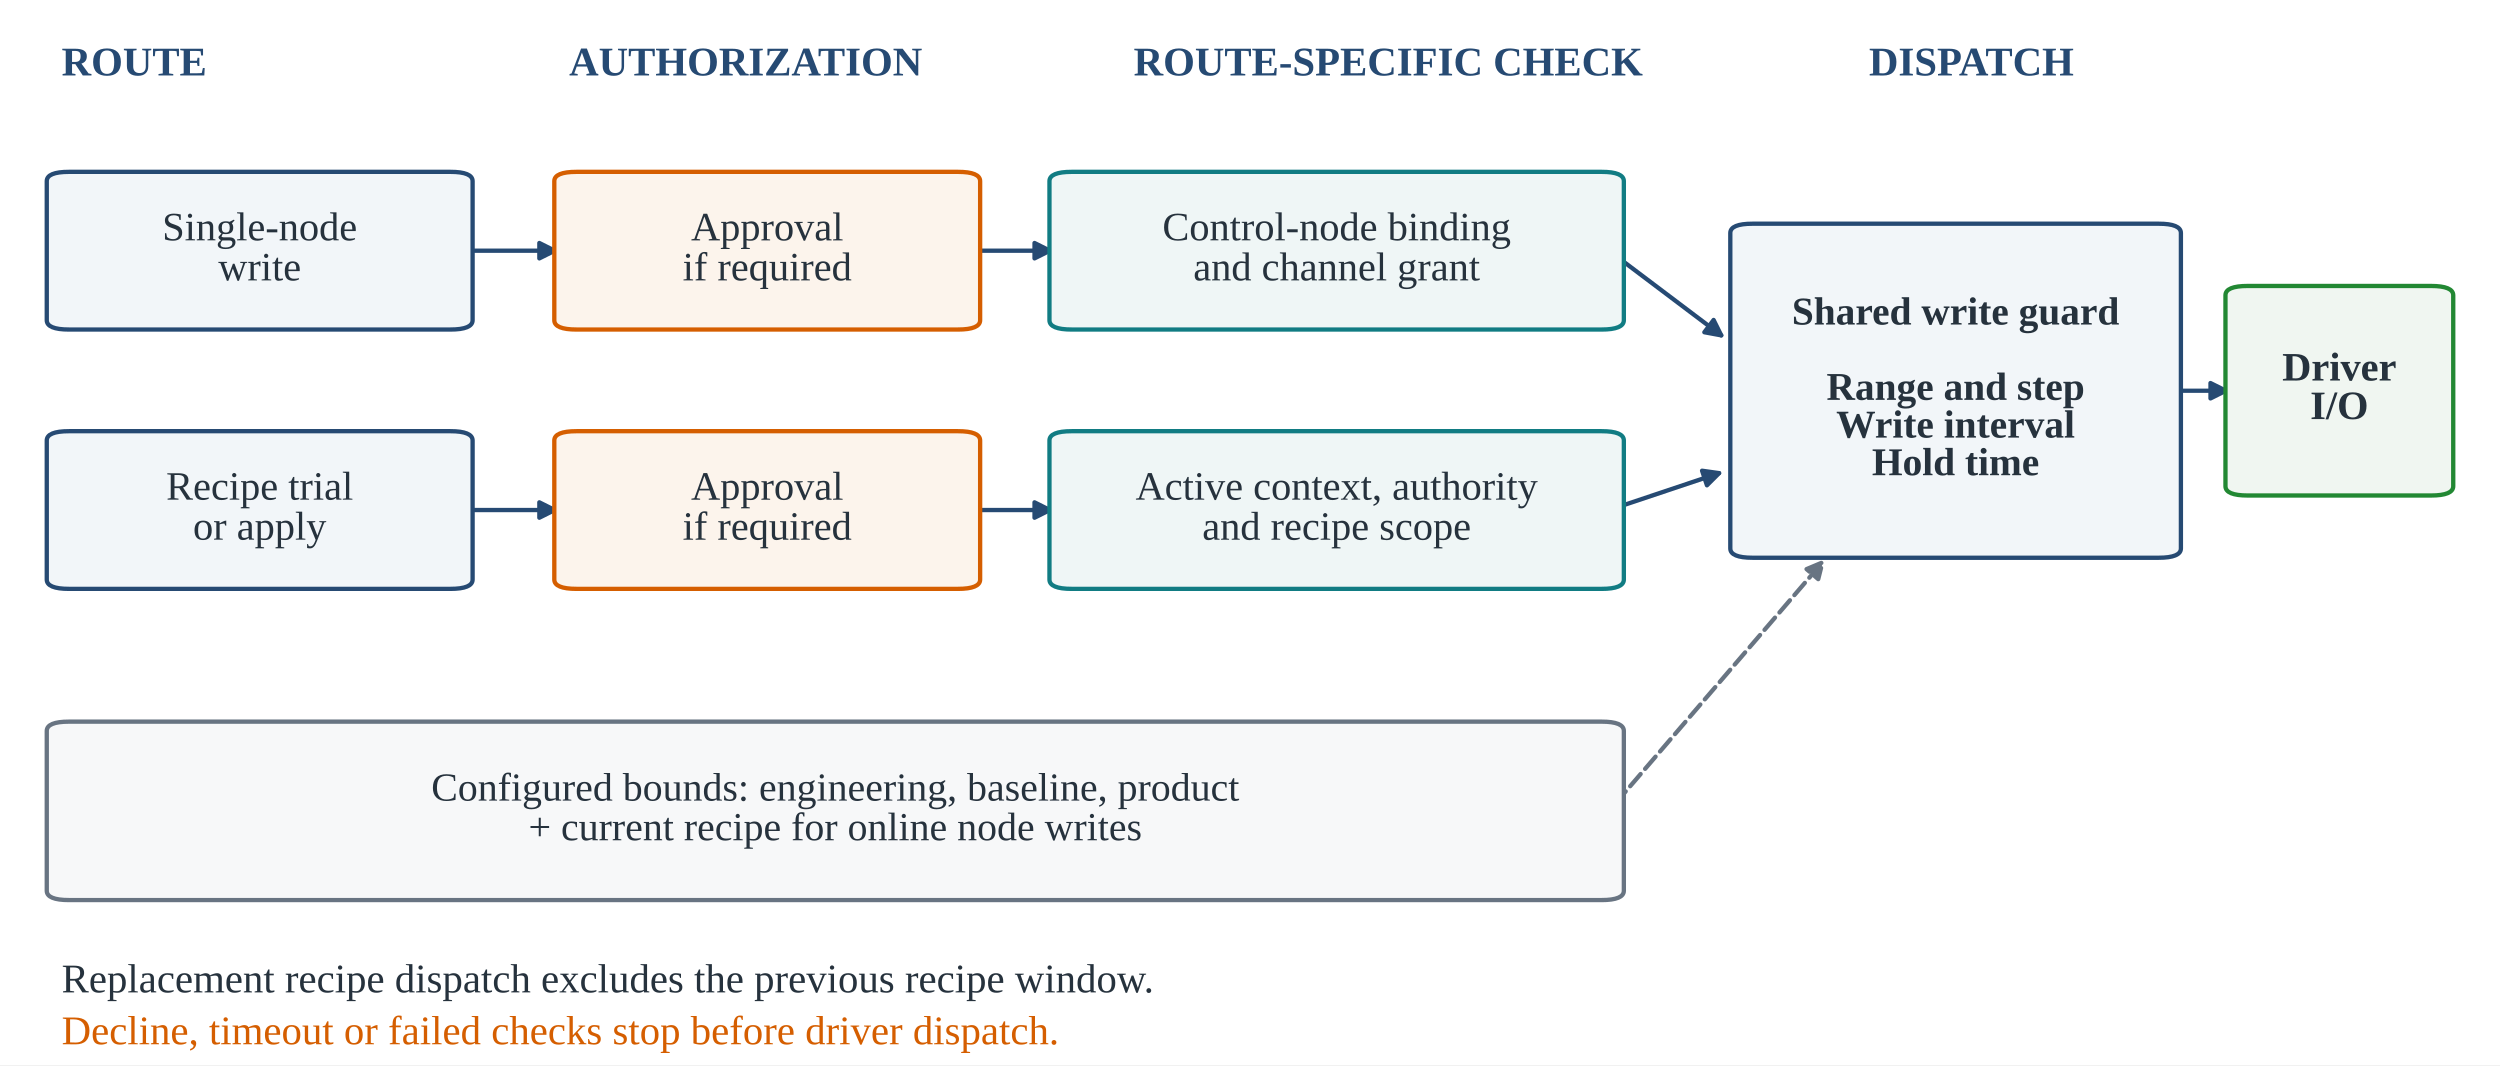
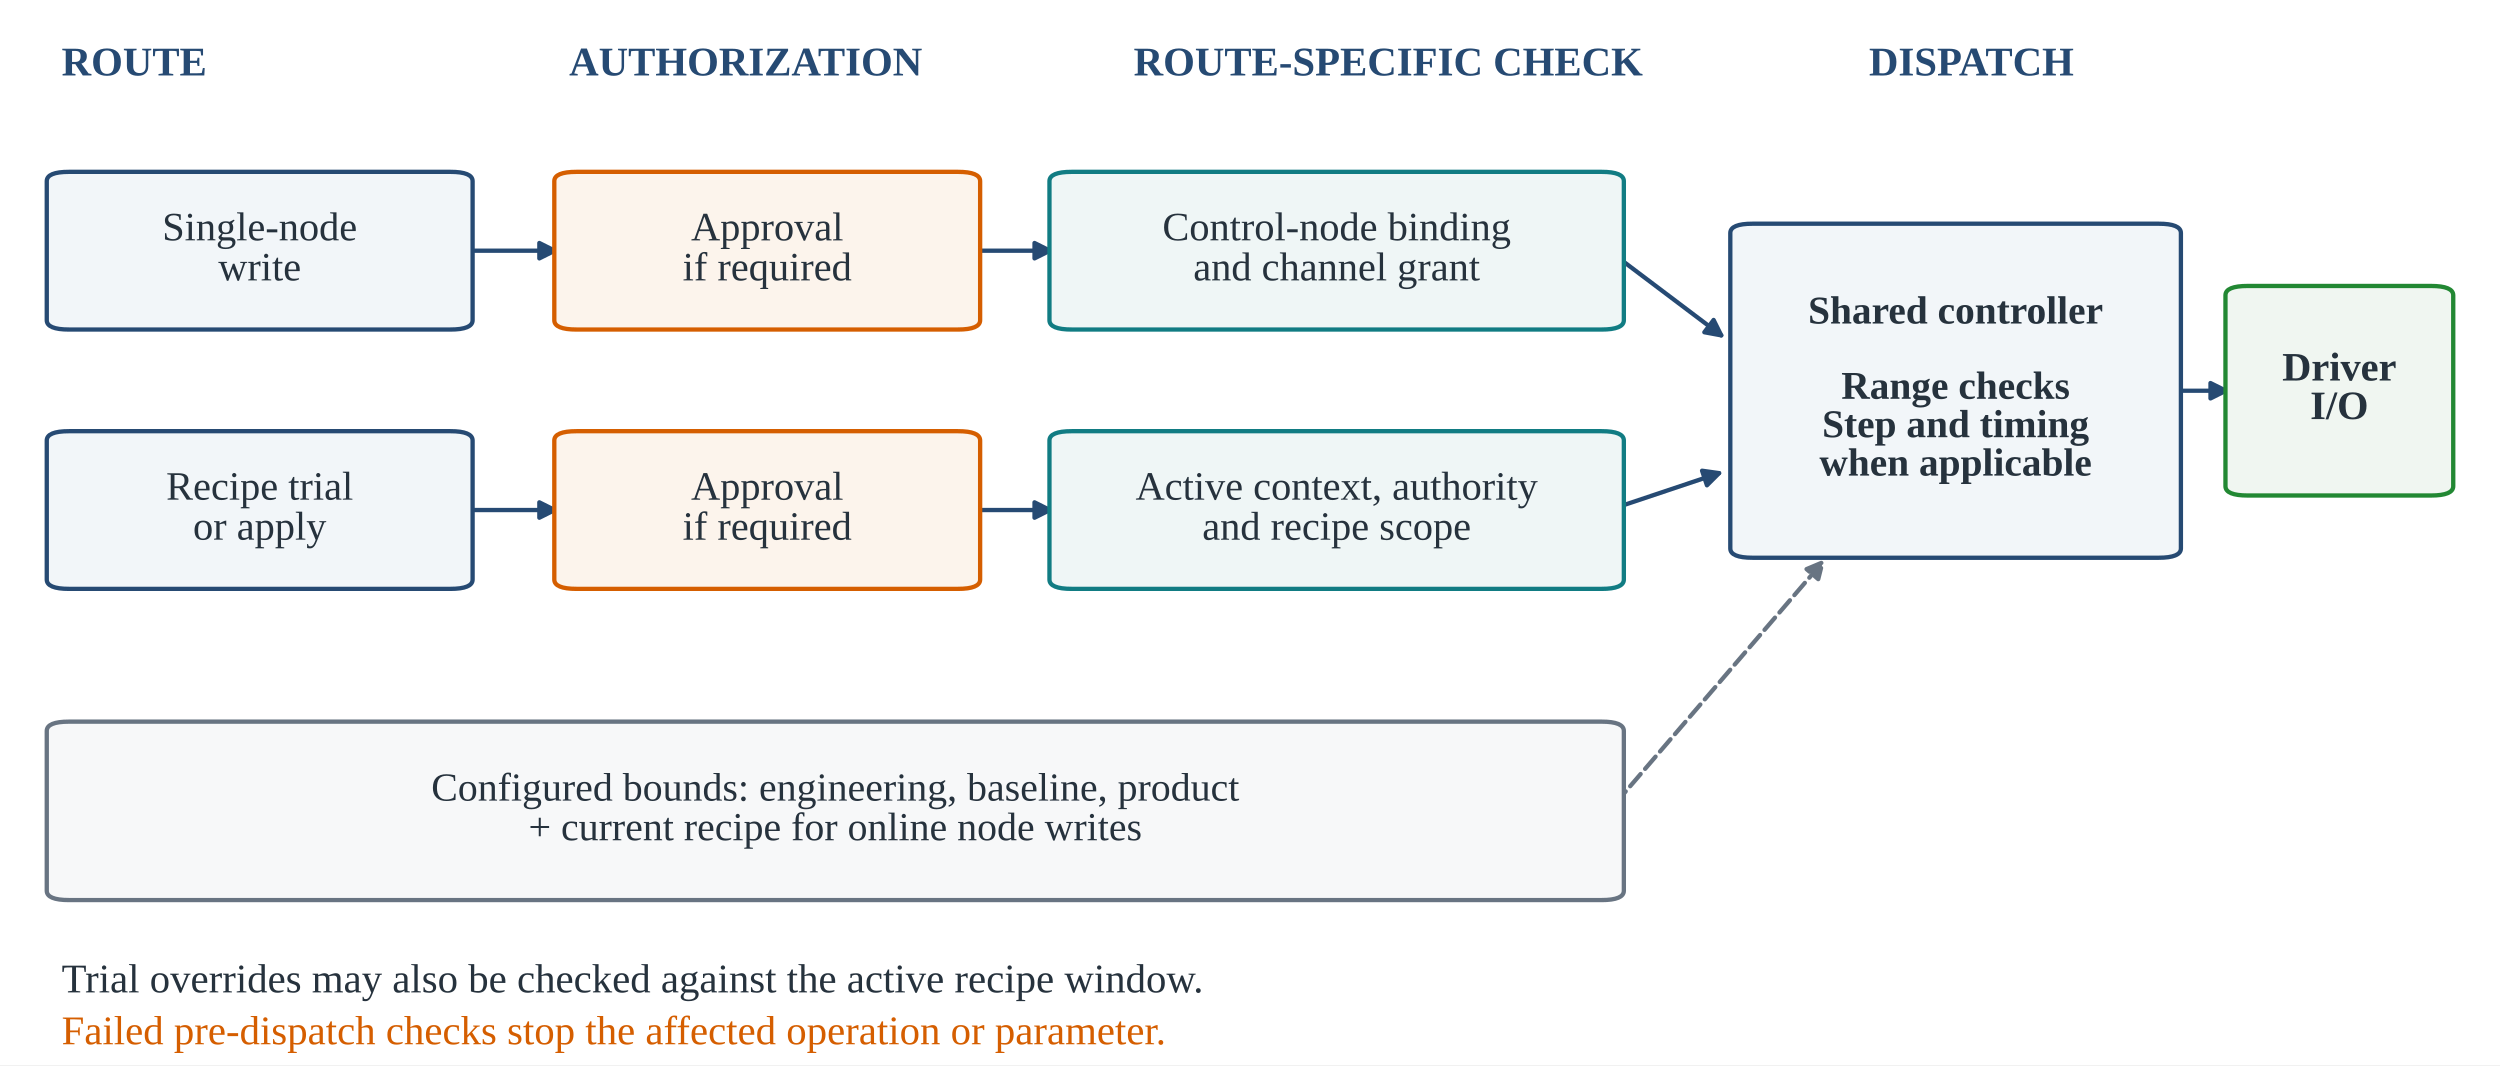
<svg xmlns="http://www.w3.org/2000/svg" width="520.56pt" height="221.778pt" viewBox="0 0 520.56 221.778" version="1.1">
  <defs>
    <style type="text/css">*{stroke-linejoin: round; stroke-linecap: butt}</style>
  </defs>
  <g id="figure_1">
    <g id="patch_1">
      <path d="M 0 221.778 L 520.56 221.778 L 520.56 0 L 0 0 z " style="fill: #ffffff" />
    </g>
    <g id="axes_1">
      <g id="patch_2">
-         <path d="M 97.316 52.2 Q 106.914 52.2 115.506 52.2 " clip-path="url(#p6b008bd4b0)" style="fill: none; stroke: #264a73; stroke-width: 0.9; stroke-linecap: round" />
-         <path d="M 112.306 50.6 L 115.506 52.2 L 112.306 53.8 z " clip-path="url(#p6b008bd4b0)" style="fill: #264a73; stroke: #264a73; stroke-width: 0.9; stroke-linecap: round" />
+         <path d="M 97.316 52.2 Q 106.914 52.2 115.506 52.2 " clip-path="url(#pec31ff7468)" style="fill: none; stroke: #264a73; stroke-width: 0.9; stroke-linecap: round" />
+         <path d="M 112.306 50.6 L 115.506 52.2 L 112.306 53.8 z " clip-path="url(#pec31ff7468)" style="fill: #264a73; stroke: #264a73; stroke-width: 0.9; stroke-linecap: round" />
      </g>
      <g id="patch_3">
-         <path d="M 202.996 52.2 Q 211.308 52.2 218.614 52.2 " clip-path="url(#p6b008bd4b0)" style="fill: none; stroke: #264a73; stroke-width: 0.9; stroke-linecap: round" />
-         <path d="M 215.414 50.6 L 218.614 52.2 L 215.414 53.8 z " clip-path="url(#p6b008bd4b0)" style="fill: #264a73; stroke: #264a73; stroke-width: 0.9; stroke-linecap: round" />
+         <path d="M 202.996 52.2 Q 211.308 52.2 218.614 52.2 " clip-path="url(#pec31ff7468)" style="fill: none; stroke: #264a73; stroke-width: 0.9; stroke-linecap: round" />
+         <path d="M 215.414 50.6 L 218.614 52.2 L 215.414 53.8 z " clip-path="url(#pec31ff7468)" style="fill: #264a73; stroke: #264a73; stroke-width: 0.9; stroke-linecap: round" />
      </g>
      <g id="patch_4">
-         <path d="M 336.626 53.403 Q 347.918 61.919 358.406 69.83 " clip-path="url(#p6b008bd4b0)" style="fill: none; stroke: #264a73; stroke-width: 0.9; stroke-linecap: round" />
-         <path d="M 356.815 66.625 L 358.406 69.83 L 354.888 69.18 z " clip-path="url(#p6b008bd4b0)" style="fill: #264a73; stroke: #264a73; stroke-width: 0.9; stroke-linecap: round" />
+         <path d="M 336.626 53.403 Q 347.918 61.919 358.406 69.83 " clip-path="url(#pec31ff7468)" style="fill: none; stroke: #264a73; stroke-width: 0.9; stroke-linecap: round" />
+         <path d="M 356.815 66.625 L 358.406 69.83 L 354.888 69.18 z " clip-path="url(#pec31ff7468)" style="fill: #264a73; stroke: #264a73; stroke-width: 0.9; stroke-linecap: round" />
      </g>
      <g id="patch_5">
-         <path d="M 97.316 106.2 Q 106.914 106.2 115.506 106.2 " clip-path="url(#p6b008bd4b0)" style="fill: none; stroke: #264a73; stroke-width: 0.9; stroke-linecap: round" />
-         <path d="M 112.306 104.6 L 115.506 106.2 L 112.306 107.8 z " clip-path="url(#p6b008bd4b0)" style="fill: #264a73; stroke: #264a73; stroke-width: 0.9; stroke-linecap: round" />
+         <path d="M 97.316 106.2 Q 106.914 106.2 115.506 106.2 " clip-path="url(#pec31ff7468)" style="fill: none; stroke: #264a73; stroke-width: 0.9; stroke-linecap: round" />
+         <path d="M 112.306 104.6 L 115.506 106.2 L 112.306 107.8 z " clip-path="url(#pec31ff7468)" style="fill: #264a73; stroke: #264a73; stroke-width: 0.9; stroke-linecap: round" />
      </g>
      <g id="patch_6">
-         <path d="M 202.996 106.2 Q 211.308 106.2 218.614 106.2 " clip-path="url(#p6b008bd4b0)" style="fill: none; stroke: #264a73; stroke-width: 0.9; stroke-linecap: round" />
-         <path d="M 215.414 104.6 L 218.614 106.2 L 215.414 107.8 z " clip-path="url(#p6b008bd4b0)" style="fill: #264a73; stroke: #264a73; stroke-width: 0.9; stroke-linecap: round" />
+         <path d="M 202.996 106.2 Q 211.308 106.2 218.614 106.2 " clip-path="url(#pec31ff7468)" style="fill: none; stroke: #264a73; stroke-width: 0.9; stroke-linecap: round" />
+         <path d="M 215.414 104.6 L 218.614 106.2 L 215.414 107.8 z " clip-path="url(#pec31ff7468)" style="fill: #264a73; stroke: #264a73; stroke-width: 0.9; stroke-linecap: round" />
      </g>
      <g id="patch_7">
-         <path d="M 336.928 105.564 Q 347.918 101.88 357.955 98.516 " clip-path="url(#p6b008bd4b0)" style="fill: none; stroke: #264a73; stroke-width: 0.9; stroke-linecap: round" />
-         <path d="M 354.412 98.016 L 357.955 98.516 L 355.429 101.05 z " clip-path="url(#p6b008bd4b0)" style="fill: #264a73; stroke: #264a73; stroke-width: 0.9; stroke-linecap: round" />
+         <path d="M 336.928 105.564 Q 347.918 101.88 357.955 98.516 " clip-path="url(#pec31ff7468)" style="fill: none; stroke: #264a73; stroke-width: 0.9; stroke-linecap: round" />
+         <path d="M 354.412 98.016 L 357.955 98.516 L 355.429 101.05 z " clip-path="url(#pec31ff7468)" style="fill: #264a73; stroke: #264a73; stroke-width: 0.9; stroke-linecap: round" />
      </g>
      <g id="patch_8">
-         <path d="M 453.02 81.36 Q 458.753 81.36 463.479 81.36 " clip-path="url(#p6b008bd4b0)" style="fill: none; stroke: #264a73; stroke-width: 0.9; stroke-linecap: round" />
-         <path d="M 460.279 79.76 L 463.479 81.36 L 460.279 82.96 z " clip-path="url(#p6b008bd4b0)" style="fill: #264a73; stroke: #264a73; stroke-width: 0.9; stroke-linecap: round" />
+         <path d="M 453.02 81.36 Q 458.753 81.36 463.479 81.36 " clip-path="url(#pec31ff7468)" style="fill: none; stroke: #264a73; stroke-width: 0.9; stroke-linecap: round" />
+         <path d="M 460.279 79.76 L 463.479 81.36 L 460.279 82.96 z " clip-path="url(#pec31ff7468)" style="fill: #264a73; stroke: #264a73; stroke-width: 0.9; stroke-linecap: round" />
      </g>
      <g id="patch_9">
-         <path d="M 336.336 167.321 Q 358.231 141.838 379.47 117.118 " clip-path="url(#p6b008bd4b0)" style="fill: none; stroke-dasharray: 3.33,1.44; stroke-dashoffset: 0; stroke: #687482; stroke-width: 0.9; stroke-linecap: round" />
-         <path d="M 376.171 118.503 L 379.47 117.118 L 378.598 120.588 z " clip-path="url(#p6b008bd4b0)" style="fill: #687482; stroke-dasharray: 3.33,1.44; stroke-dashoffset: 0; stroke: #687482; stroke-width: 0.9; stroke-linecap: round" />
+         <path d="M 336.336 167.321 Q 358.231 141.838 379.47 117.118 " clip-path="url(#pec31ff7468)" style="fill: none; stroke-dasharray: 3.33,1.44; stroke-dashoffset: 0; stroke: #687482; stroke-width: 0.9; stroke-linecap: round" />
+         <path d="M 376.171 118.503 L 379.47 117.118 L 378.598 120.588 z " clip-path="url(#pec31ff7468)" style="fill: #687482; stroke-dasharray: 3.33,1.44; stroke-dashoffset: 0; stroke: #687482; stroke-width: 0.9; stroke-linecap: round" />
      </g>
      <g id="patch_10">
-         <path d="M 14.377 68.616 L 93.767 68.616 Q 98.407 68.616 98.407 66.672 L 98.407 37.728 Q 98.407 35.784 93.767 35.784 L 14.377 35.784 Q 9.737 35.784 9.737 37.728 L 9.737 66.672 Q 9.737 68.616 14.377 68.616 z " clip-path="url(#p6b008bd4b0)" style="fill: #f2f6f9; stroke: #264a73; stroke-width: 0.9; stroke-linejoin: miter" />
+         <path d="M 14.377 68.616 L 93.767 68.616 Q 98.407 68.616 98.407 66.672 L 98.407 37.728 Q 98.407 35.784 93.767 35.784 L 14.377 35.784 Q 9.737 35.784 9.737 37.728 L 9.737 66.672 Q 9.737 68.616 14.377 68.616 z " clip-path="url(#pec31ff7468)" style="fill: #f2f6f9; stroke: #264a73; stroke-width: 0.9; stroke-linejoin: miter" />
      </g>
      <g id="patch_11">
-         <path d="M 120.059 68.616 L 199.449 68.616 Q 204.088 68.616 204.088 66.672 L 204.088 37.728 Q 204.088 35.784 199.449 35.784 L 120.059 35.784 Q 115.419 35.784 115.419 37.728 L 115.419 66.672 Q 115.419 68.616 120.059 68.616 z " clip-path="url(#p6b008bd4b0)" style="fill: #fcf4ec; stroke: #d55e00; stroke-width: 0.9; stroke-linejoin: miter" />
+         <path d="M 120.059 68.616 L 199.449 68.616 Q 204.088 68.616 204.088 66.672 L 204.088 37.728 Q 204.088 35.784 199.449 35.784 L 120.059 35.784 Q 115.419 35.784 115.419 37.728 L 115.419 66.672 Q 115.419 68.616 120.059 68.616 z " clip-path="url(#pec31ff7468)" style="fill: #fcf4ec; stroke: #d55e00; stroke-width: 0.9; stroke-linejoin: miter" />
      </g>
      <g id="patch_12">
-         <path d="M 223.163 68.616 L 333.484 68.616 Q 338.124 68.616 338.124 66.672 L 338.124 37.728 Q 338.124 35.784 333.484 35.784 L 223.163 35.784 Q 218.523 35.784 218.523 37.728 L 218.523 66.672 Q 218.523 68.616 223.163 68.616 z " clip-path="url(#p6b008bd4b0)" style="fill: #eff6f6; stroke: #117c83; stroke-width: 0.9; stroke-linejoin: miter" />
+         <path d="M 223.163 68.616 L 333.484 68.616 Q 338.124 68.616 338.124 66.672 L 338.124 37.728 Q 338.124 35.784 333.484 35.784 L 223.163 35.784 Q 218.523 35.784 218.523 37.728 L 218.523 66.672 Q 218.523 68.616 223.163 68.616 z " clip-path="url(#pec31ff7468)" style="fill: #eff6f6; stroke: #117c83; stroke-width: 0.9; stroke-linejoin: miter" />
      </g>
      <g id="patch_13">
-         <path d="M 14.377 122.616 L 93.767 122.616 Q 98.407 122.616 98.407 120.672 L 98.407 91.728 Q 98.407 89.784 93.767 89.784 L 14.377 89.784 Q 9.737 89.784 9.737 91.728 L 9.737 120.672 Q 9.737 122.616 14.377 122.616 z " clip-path="url(#p6b008bd4b0)" style="fill: #f2f6f9; stroke: #264a73; stroke-width: 0.9; stroke-linejoin: miter" />
+         <path d="M 14.377 122.616 L 93.767 122.616 Q 98.407 122.616 98.407 120.672 L 98.407 91.728 Q 98.407 89.784 93.767 89.784 L 14.377 89.784 Q 9.737 89.784 9.737 91.728 L 9.737 120.672 Q 9.737 122.616 14.377 122.616 z " clip-path="url(#pec31ff7468)" style="fill: #f2f6f9; stroke: #264a73; stroke-width: 0.9; stroke-linejoin: miter" />
      </g>
      <g id="patch_14">
-         <path d="M 120.059 122.616 L 199.449 122.616 Q 204.088 122.616 204.088 120.672 L 204.088 91.728 Q 204.088 89.784 199.449 89.784 L 120.059 89.784 Q 115.419 89.784 115.419 91.728 L 115.419 120.672 Q 115.419 122.616 120.059 122.616 z " clip-path="url(#p6b008bd4b0)" style="fill: #fcf4ec; stroke: #d55e00; stroke-width: 0.9; stroke-linejoin: miter" />
+         <path d="M 120.059 122.616 L 199.449 122.616 Q 204.088 122.616 204.088 120.672 L 204.088 91.728 Q 204.088 89.784 199.449 89.784 L 120.059 89.784 Q 115.419 89.784 115.419 91.728 L 115.419 120.672 Q 115.419 122.616 120.059 122.616 z " clip-path="url(#pec31ff7468)" style="fill: #fcf4ec; stroke: #d55e00; stroke-width: 0.9; stroke-linejoin: miter" />
      </g>
      <g id="patch_15">
-         <path d="M 223.163 122.616 L 333.484 122.616 Q 338.124 122.616 338.124 120.672 L 338.124 91.728 Q 338.124 89.784 333.484 89.784 L 223.163 89.784 Q 218.523 89.784 218.523 91.728 L 218.523 120.672 Q 218.523 122.616 223.163 122.616 z " clip-path="url(#p6b008bd4b0)" style="fill: #eff6f6; stroke: #117c83; stroke-width: 0.9; stroke-linejoin: miter" />
+         <path d="M 223.163 122.616 L 333.484 122.616 Q 338.124 122.616 338.124 120.672 L 338.124 91.728 Q 338.124 89.784 333.484 89.784 L 223.163 89.784 Q 218.523 89.784 218.523 91.728 L 218.523 120.672 Q 218.523 122.616 223.163 122.616 z " clip-path="url(#pec31ff7468)" style="fill: #eff6f6; stroke: #117c83; stroke-width: 0.9; stroke-linejoin: miter" />
      </g>
      <g id="patch_16">
-         <path d="M 364.931 116.136 L 449.476 116.136 Q 454.116 116.136 454.116 114.192 L 454.116 48.528 Q 454.116 46.584 449.476 46.584 L 364.931 46.584 Q 360.291 46.584 360.291 48.528 L 360.291 114.192 Q 360.291 116.136 364.931 116.136 z " clip-path="url(#p6b008bd4b0)" style="fill: #f2f6f9; stroke: #264a73; stroke-width: 0.9; stroke-linejoin: miter" />
+         <path d="M 364.931 116.136 L 449.476 116.136 Q 454.116 116.136 454.116 114.192 L 454.116 48.528 Q 454.116 46.584 449.476 46.584 L 364.931 46.584 Q 360.291 46.584 360.291 48.528 L 360.291 114.192 Q 360.291 116.136 364.931 116.136 z " clip-path="url(#pec31ff7468)" style="fill: #f2f6f9; stroke: #264a73; stroke-width: 0.9; stroke-linejoin: miter" />
      </g>
      <g id="patch_17">
-         <path d="M 468.035 103.176 L 506.183 103.176 Q 510.823 103.176 510.823 101.232 L 510.823 61.488 Q 510.823 59.544 506.183 59.544 L 468.035 59.544 Q 463.395 59.544 463.395 61.488 L 463.395 101.232 Q 463.395 103.176 468.035 103.176 z " clip-path="url(#p6b008bd4b0)" style="fill: #f0f6f1; stroke: #228833; stroke-width: 0.9; stroke-linejoin: miter" />
+         <path d="M 468.035 103.176 L 506.183 103.176 Q 510.823 103.176 510.823 101.232 L 510.823 61.488 Q 510.823 59.544 506.183 59.544 L 468.035 59.544 Q 463.395 59.544 463.395 61.488 L 463.395 101.232 Q 463.395 103.176 468.035 103.176 z " clip-path="url(#pec31ff7468)" style="fill: #f0f6f1; stroke: #228833; stroke-width: 0.9; stroke-linejoin: miter" />
      </g>
      <g id="patch_18">
-         <path d="M 14.377 187.416 L 333.484 187.416 Q 338.124 187.416 338.124 185.472 L 338.124 152.208 Q 338.124 150.264 333.484 150.264 L 14.377 150.264 Q 9.737 150.264 9.737 152.208 L 9.737 185.472 Q 9.737 187.416 14.377 187.416 z " clip-path="url(#p6b008bd4b0)" style="fill: #f7f8f9; stroke: #687482; stroke-width: 0.9; stroke-linejoin: miter" />
+         <path d="M 14.377 187.416 L 333.484 187.416 Q 338.124 187.416 338.124 185.472 L 338.124 152.208 Q 338.124 150.264 333.484 150.264 L 14.377 150.264 Q 9.737 150.264 9.737 152.208 L 9.737 185.472 Q 9.737 187.416 14.377 187.416 z " clip-path="url(#pec31ff7468)" style="fill: #f7f8f9; stroke: #687482; stroke-width: 0.9; stroke-linejoin: miter" />
      </g>
      <g id="text_1">
        <text style="font-weight: 700; font-size: 8.5px; font-family: 'Times New Roman', 'Times', 'DejaVu Serif', serif; text-anchor: start; fill: #264a73" x="12.83" y="15.709" transform="rotate(-0 12.8304 15.70859)">ROUTE</text>
      </g>
      <g id="text_2">
        <text style="font-weight: 700; font-size: 8.5px; font-family: 'Times New Roman', 'Times', 'DejaVu Serif', serif; text-anchor: start; fill: #264a73" x="118.512" y="15.709" transform="rotate(-0 118.512 15.70859)">AUTHORIZATION</text>
      </g>
      <g id="text_3">
        <text style="font-weight: 700; font-size: 8.5px; font-family: 'Times New Roman', 'Times', 'DejaVu Serif', serif; text-anchor: start; fill: #264a73" x="236.051" y="15.709" transform="rotate(-0 236.0506 15.70859)">ROUTE-SPECIFIC CHECK</text>
      </g>
      <g id="text_4">
        <text style="font-weight: 700; font-size: 8.5px; font-family: 'Times New Roman', 'Times', 'DejaVu Serif', serif; text-anchor: start; fill: #264a73" x="389.16" y="15.709" transform="rotate(-0 389.16 15.70859)">DISPATCH</text>
      </g>
      <g id="text_5">
        <text style="font-size: 8.4px; font-family: 'Times New Roman', 'Times', 'DejaVu Serif', serif; fill: #26323d" transform="translate(33.7755 50.04535)">Single-node</text>
        <text style="font-size: 8.4px; font-family: 'Times New Roman', 'Times', 'DejaVu Serif', serif; fill: #26323d" transform="translate(45.44231 58.39059)">write</text>
      </g>
      <g id="text_6">
        <text style="font-size: 8.4px; font-family: 'Times New Roman', 'Times', 'DejaVu Serif', serif; fill: #26323d" transform="translate(143.8907 50.05322)">Approval</text>
        <text style="font-size: 8.4px; font-family: 'Times New Roman', 'Times', 'DejaVu Serif', serif; fill: #26323d" transform="translate(142.1458 58.38271)">if required</text>
      </g>
      <g id="text_7">
        <text style="font-size: 8.4px; font-family: 'Times New Roman', 'Times', 'DejaVu Serif', serif; fill: #26323d" transform="translate(242.0431 50.03747)">Control-node binding</text>
        <text style="font-size: 8.4px; font-family: 'Times New Roman', 'Times', 'DejaVu Serif', serif; fill: #26323d" transform="translate(248.4691 58.38271)">and channel grant</text>
      </g>
      <g id="text_8">
        <text style="font-size: 8.4px; font-family: 'Times New Roman', 'Times', 'DejaVu Serif', serif; fill: #26323d" transform="translate(34.59712 104.0453)">Recipe trial</text>
        <text style="font-size: 8.4px; font-family: 'Times New Roman', 'Times', 'DejaVu Serif', serif; fill: #26323d" transform="translate(40.19231 112.3748)">or apply</text>
      </g>
      <g id="text_9">
        <text style="font-size: 8.4px; font-family: 'Times New Roman', 'Times', 'DejaVu Serif', serif; fill: #26323d" transform="translate(143.8907 104.0532)">Approval</text>
        <text style="font-size: 8.4px; font-family: 'Times New Roman', 'Times', 'DejaVu Serif', serif; fill: #26323d" transform="translate(142.1458 112.3827)">if required</text>
      </g>
      <g id="text_10">
        <text style="font-size: 8.4px; font-family: 'Times New Roman', 'Times', 'DejaVu Serif', serif; fill: #26323d" transform="translate(236.4518 104.0453)">Active context, authority</text>
        <text style="font-size: 8.4px; font-family: 'Times New Roman', 'Times', 'DejaVu Serif', serif; fill: #26323d" transform="translate(250.3368 112.3906)">and recipe scope</text>
      </g>
      <g id="text_11">
-         <text style="font-weight: 700; font-size: 8.2px; font-family: 'Times New Roman', 'Times', 'DejaVu Serif', serif; fill: #26323d" transform="translate(373.1098 67.57552)">Shared write guard</text>
-         <text style="font-weight: 700; font-size: 8.2px; font-family: 'Times New Roman', 'Times', 'DejaVu Serif', serif; fill: #26323d" transform="translate(407.2032 75.42645)" />
-         <text style="font-weight: 700; font-size: 8.2px; font-family: 'Times New Roman', 'Times', 'DejaVu Serif', serif; fill: #26323d" transform="translate(380.3213 83.26202)">Range and step</text>
-         <text style="font-weight: 700; font-size: 8.2px; font-family: 'Times New Roman', 'Times', 'DejaVu Serif', serif; fill: #26323d" transform="translate(382.3425 91.11295)">Write interval</text>
-         <text style="font-weight: 700; font-size: 8.2px; font-family: 'Times New Roman', 'Times', 'DejaVu Serif', serif; fill: #26323d" transform="translate(389.7808 98.94851)">Hold time</text>
+         <text style="font-weight: 700; font-size: 8.2px; font-family: 'Times New Roman', 'Times', 'DejaVu Serif', serif; fill: #26323d" transform="translate(376.4884 67.36796)">Shared controller</text>
+         <text style="font-weight: 700; font-size: 8.2px; font-family: 'Times New Roman', 'Times', 'DejaVu Serif', serif; fill: #26323d" transform="translate(407.2032 75.20352)" />
+         <text style="font-weight: 700; font-size: 8.2px; font-family: 'Times New Roman', 'Times', 'DejaVu Serif', serif; fill: #26323d" transform="translate(383.4014 83.03908)">Range checks</text>
+         <text style="font-weight: 700; font-size: 8.2px; font-family: 'Times New Roman', 'Times', 'DejaVu Serif', serif; fill: #26323d" transform="translate(379.4097 91.03351)">Step and timing</text>
+         <text style="font-weight: 700; font-size: 8.2px; font-family: 'Times New Roman', 'Times', 'DejaVu Serif', serif; fill: #26323d" transform="translate(378.8402 99.02795)">when applicable</text>
      </g>
      <g id="text_12">
        <text style="font-weight: 700; font-size: 8.4px; font-family: 'Times New Roman', 'Times', 'DejaVu Serif', serif; fill: #26323d" transform="translate(475.2156 79.22944)">Driver</text>
        <text style="font-weight: 700; font-size: 8.4px; font-family: 'Times New Roman', 'Times', 'DejaVu Serif', serif; fill: #26323d" transform="translate(481.0405 87.25612)">I/O</text>
      </g>
      <g id="text_13">
        <text style="font-size: 8.3px; font-family: 'Times New Roman', 'Times', 'DejaVu Serif', serif; fill: #26323d" transform="translate(89.79628 166.711)">Configured bounds: engineering, baseline, product</text>
        <text style="font-size: 8.3px; font-family: 'Times New Roman', 'Times', 'DejaVu Serif', serif; fill: #26323d" transform="translate(110.0567 174.9569)">+ current recipe for online node writes</text>
      </g>
      <g id="text_14">
-         <text style="font-size: 8.5px; font-family: 'Times New Roman', 'Times', 'DejaVu Serif', serif; text-anchor: start; fill: #26323d" x="12.83" y="206.64" transform="rotate(-0 12.8304 206.64)">Replacement recipe dispatch excludes the previous recipe window.</text>
+         <text style="font-size: 8.5px; font-family: 'Times New Roman', 'Times', 'DejaVu Serif', serif; text-anchor: start; fill: #26323d" x="12.83" y="206.64" transform="rotate(-0 12.8304 206.64)">Trial overrides may also be checked against the active recipe window.</text>
      </g>
      <g id="text_15">
-         <text style="font-size: 8.5px; font-family: 'Times New Roman', 'Times', 'DejaVu Serif', serif; text-anchor: start; fill: #d55e00" x="12.83" y="217.44" transform="rotate(-0 12.8304 217.44)">Decline, timeout or failed checks stop before driver dispatch.</text>
+         <text style="font-size: 8.5px; font-family: 'Times New Roman', 'Times', 'DejaVu Serif', serif; text-anchor: start; fill: #d55e00" x="12.83" y="217.44" transform="rotate(-0 12.8304 217.44)">Failed pre-dispatch checks stop the affected operation or parameter.</text>
      </g>
    </g>
  </g>
  <defs>
-     <clipPath id="p6b008bd4b0">
+     <clipPath id="pec31ff7468">
      <rect x="2.52" y="2.52" width="515.52" height="216" />
    </clipPath>
  </defs>
</svg>
